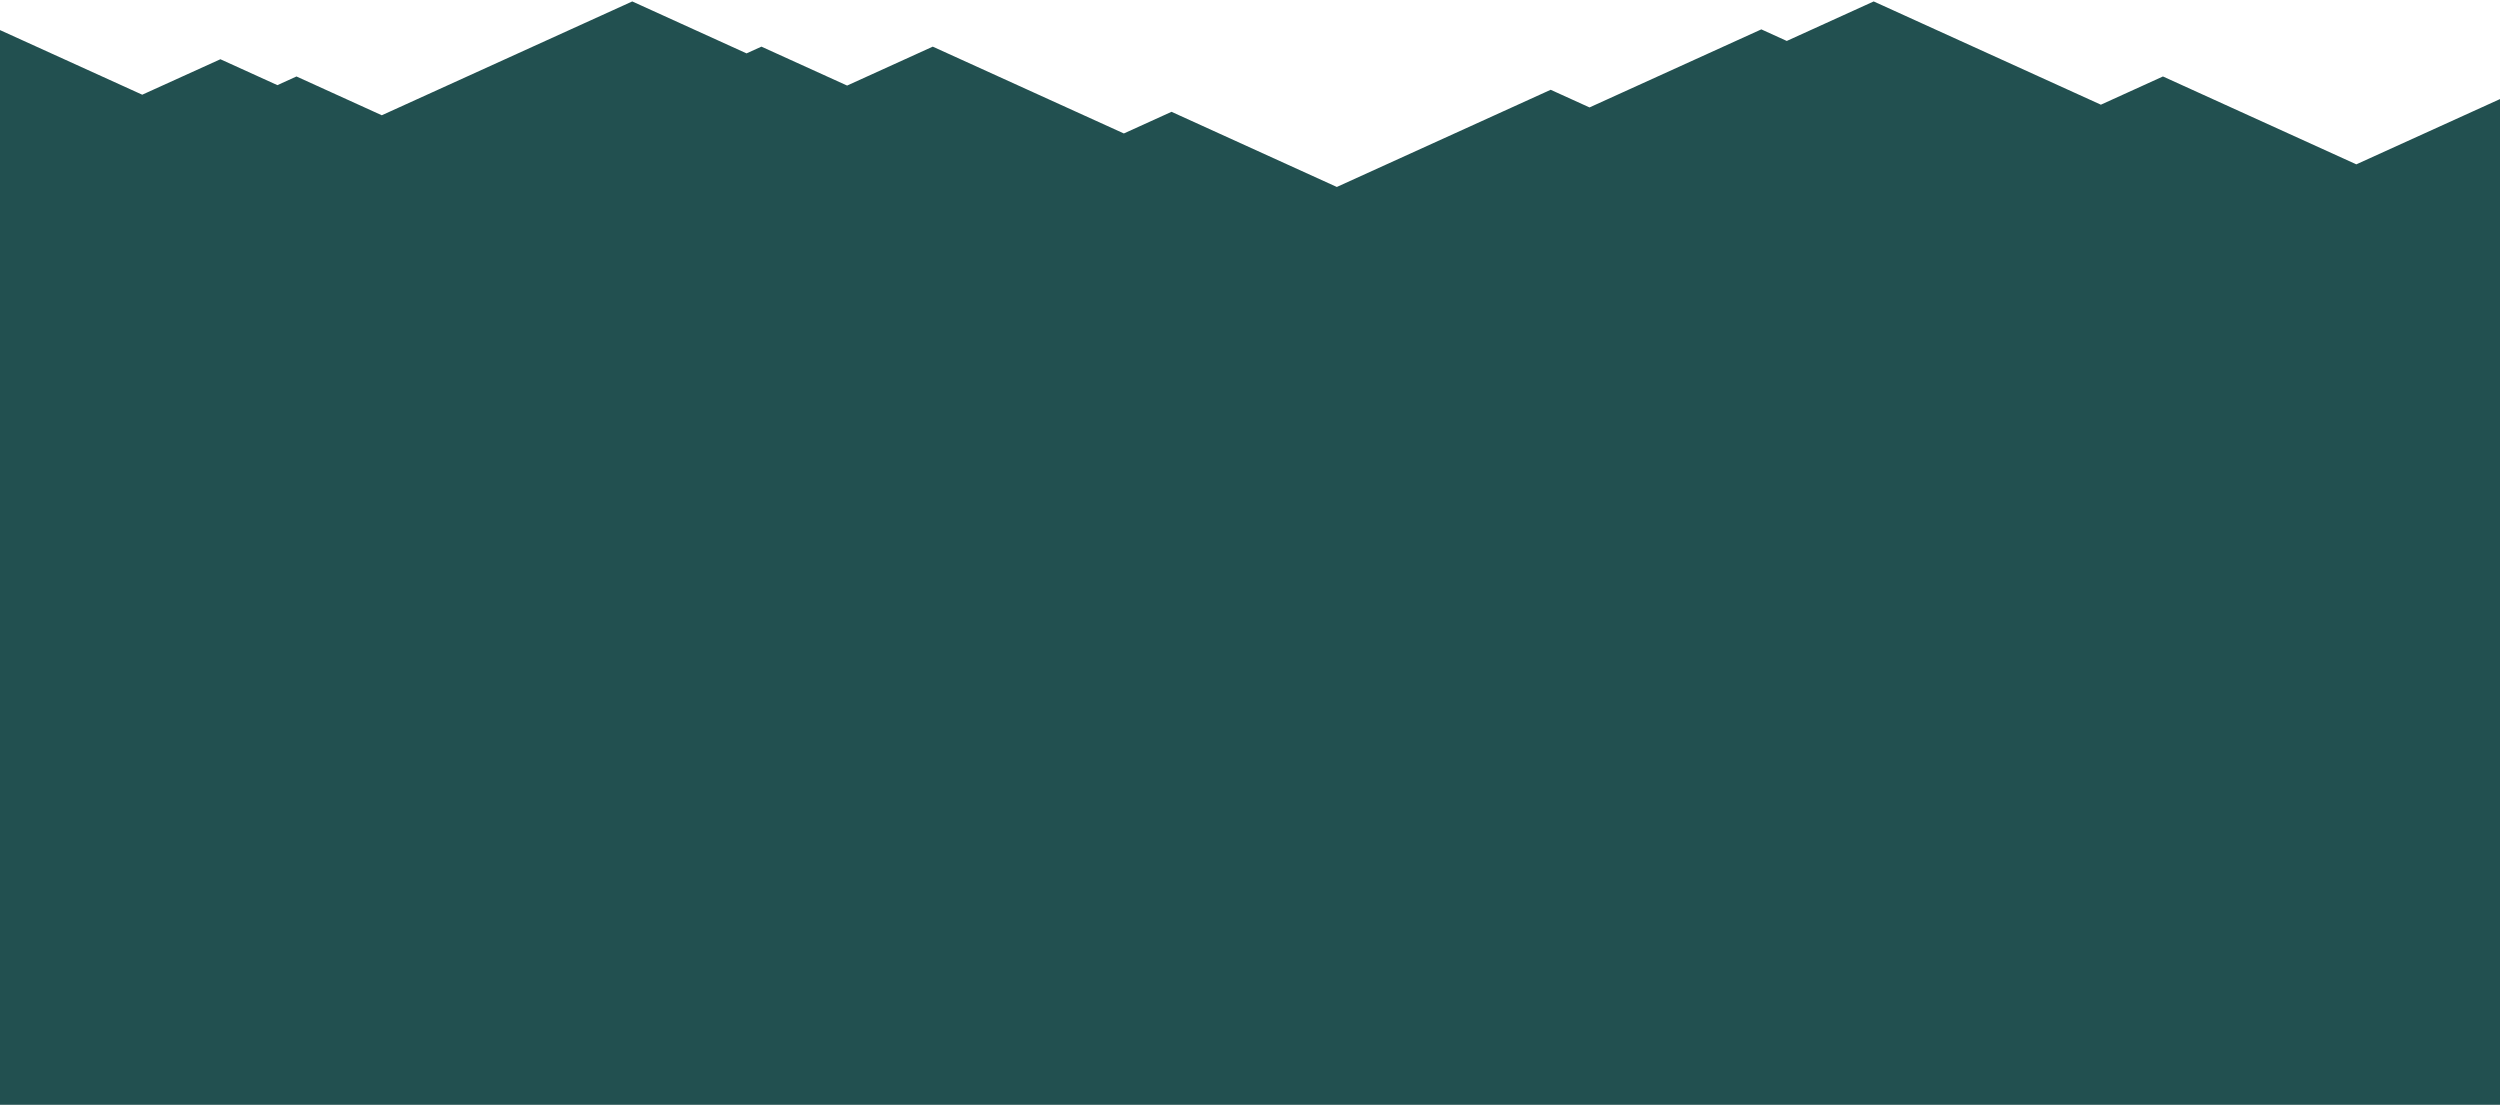
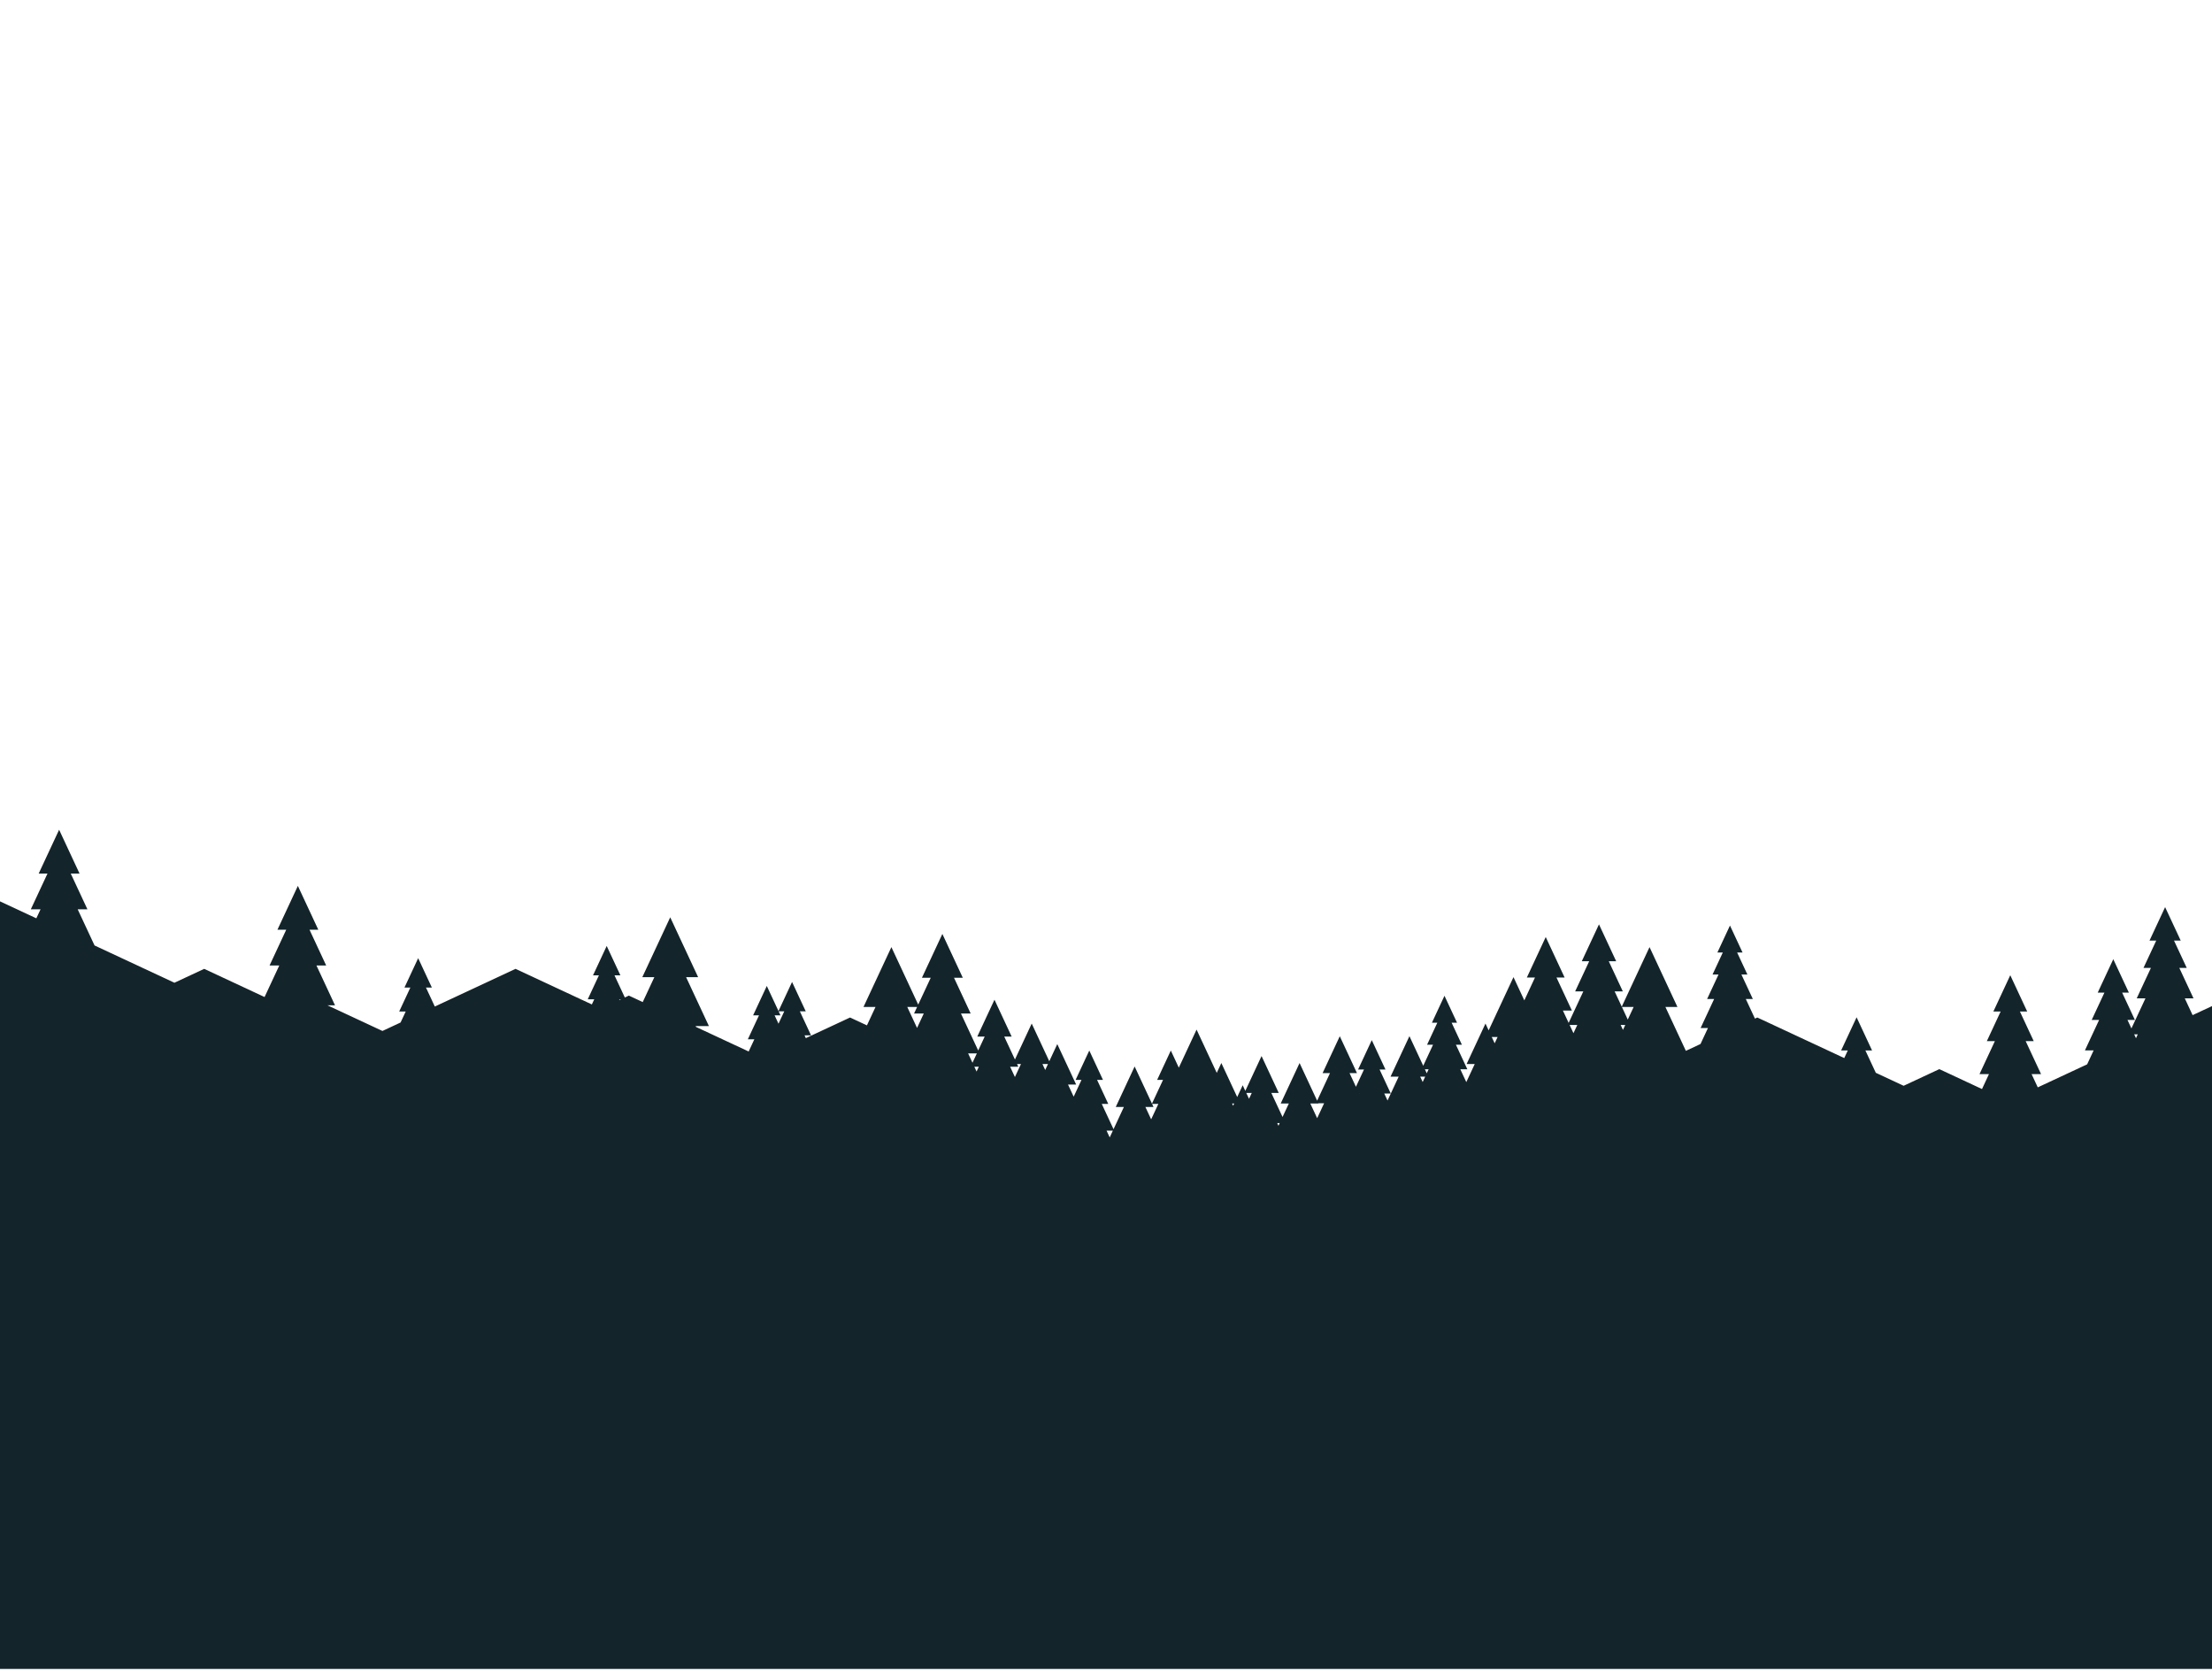
- <svg xmlns="http://www.w3.org/2000/svg" width="1440px" height="637px" viewBox="0 0 1440 637" version="1.1">
+ <svg xmlns="http://www.w3.org/2000/svg" width="1456px" height="1099px" viewBox="0 0 1456 1099" version="1.1">
  <defs />
-   <g id="Page-1" stroke="none" stroke-width="1" fill="none" fill-rule="evenodd">
-     <g id="arbor-v1" transform="translate(0, -169)" fill-rule="nonzero" fill="#225050">
-       <polygon id="mountain-6" points="1357.243 263.661 1245.859 213.046 1210.114 229.303 1079.244 169.831 1029.182 192.591 1014.525 185.918 915.565 230.88 893.191 220.713 770.014 276.691 674.791 233.403 647.346 245.875 537.272 195.866 487.938 218.287 438.579 195.866 430.013 199.749 364.178 169.831 219.913 235.393 170.773 213.046 159.78 218.044 126.947 203.121 81.932 223.552 -8 182.691 -8 264.413 -8 283.17 -8 298.359 -8 805.365 1448 805.365 1448 379.451 1448 222.436" />
+   <g id="Symbols" stroke="none" stroke-width="1" fill="none" fill-rule="evenodd">
+     <g id="mountain-2" transform="translate(0, -1)" fill="#13242A">
+       <path d="M38.912,547 L25.47,575.824 L31.263,575.824 L20.282,599.37 L26.679,599.37 L23.922,605.279 L0,594.121 L0,701.222 L0,750.277 L0,765.863 L0,784.927 L0,798.781 L0,1099.2 L1456,1099.2 L1456,663.036 L1443.236,668.989 L1438.077,657.93 L1443.821,657.93 L1434.478,637.903 L1439.368,637.903 L1430.983,619.926 L1435.402,619.926 L1425.14,597.916 L1414.873,619.926 L1419.299,619.926 L1410.913,637.903 L1415.8,637.903 L1406.457,657.93 L1412.201,657.93 L1402.963,677.742 L1400.369,672.175 L1405.254,672.175 L1396.869,654.198 L1401.291,654.198 L1391.026,632.188 L1380.764,654.198 L1385.185,654.198 L1376.801,672.175 L1381.688,672.175 L1372.346,692.204 L1378.087,692.204 L1373.819,701.363 L1341.318,716.52 L1337.246,707.791 L1343.471,707.791 L1333.347,686.08 L1338.644,686.08 L1329.554,666.591 L1334.346,666.591 L1323.22,642.734 L1312.094,666.591 L1316.889,666.591 L1307.801,686.08 L1313.096,686.08 L1302.97,707.791 L1309.196,707.791 L1304.61,717.624 L1276.524,704.522 L1253.038,715.476 L1234.707,706.927 L1227.852,692.226 L1232.237,692.226 L1222.062,670.411 L1211.887,692.226 L1216.272,692.226 L1213.935,697.24 L1156.709,670.551 L1155.152,671.277 L1149.138,658.386 L1153.768,658.386 L1146.241,642.252 L1150.177,642.252 L1143.421,627.764 L1146.986,627.764 L1138.716,610.03 L1130.443,627.764 L1134.008,627.764 L1127.252,642.252 L1131.188,642.252 L1123.663,658.386 L1128.291,658.386 L1119.38,677.489 L1124.214,677.489 L1119.319,687.989 L1109.681,692.484 L1096.225,663.628 L1104.143,663.628 L1085.766,624.229 L1067.486,663.424 L1062.795,653.363 L1068.182,653.363 L1058.937,633.535 L1063.812,633.535 L1052.494,609.261 L1041.171,633.535 L1046.053,633.535 L1036.805,653.363 L1042.19,653.363 L1032.527,674.085 L1028.749,665.989 L1034.665,665.989 L1024.514,644.229 L1029.87,644.229 L1017.446,617.592 L1005.023,644.229 L1010.374,644.229 L1003.354,659.282 L996.219,643.984 L979.873,679.035 L977.779,674.541 L965.355,701.178 L970.705,701.178 L965.163,713.064 L961.22,704.61 L965.845,704.61 L958.322,688.47 L962.258,688.47 L955.502,673.985 L959.065,673.985 L950.795,656.253 L942.525,673.985 L946.089,673.985 L939.334,688.47 L943.27,688.47 L936.812,702.312 L927.724,682.821 L915.3,709.46 L920.653,709.46 L913.397,725.023 L913.259,725.088 L911.145,720.555 L915.436,720.555 L908.076,704.772 L911.956,704.772 L902.946,685.451 L893.935,704.772 L897.816,704.772 L892.516,716.141 L888.32,707.148 L893.2,707.148 L881.88,682.876 L870.559,707.148 L875.437,707.148 L866.975,725.292 L855.415,700.509 L842.992,727.148 L848.346,727.148 L844.208,736.018 L836.826,720.191 L841.706,720.191 L830.386,695.917 L819.701,718.827 L817.976,715.127 L814.358,722.887 L803.923,700.509 L800.897,706.99 L787.613,678.503 L775.927,703.566 L770.668,692.289 L761.658,711.613 L765.541,711.613 L758.256,727.229 L746.853,702.777 L734.431,729.417 L739.784,729.417 L732.96,744.043 L725.2,727.398 L729.488,727.398 L722.127,711.613 L726.008,711.613 L716.997,692.289 L707.987,711.613 L711.87,711.613 L706.721,722.654 L703.003,714.683 L708.356,714.683 L695.934,688.048 L690.666,699.339 L679.098,674.541 L668.066,698.201 L661.029,683.117 L665.906,683.117 L654.588,658.843 L643.268,683.117 L648.146,683.117 L643.877,692.268 L632.525,667.926 L638.924,667.926 L627.944,644.38 L633.734,644.38 L620.292,615.556 L606.849,644.38 L612.641,644.38 L604.39,662.068 L586.744,624.229 L568.369,663.628 L576.285,663.628 L570.64,675.732 L559.531,670.551 L530.423,684.124 L529.557,682.275 L533.847,682.275 L526.487,666.489 L530.367,666.489 L521.357,647.168 L512.429,666.312 L504.73,649.796 L495.717,669.12 L499.6,669.12 L492.24,684.903 L496.53,684.903 L492.79,692.918 L458.14,676.756 L457.88,676.203 L466.629,676.203 L451.617,644.018 L459.535,644.018 L441.161,604.619 L422.784,644.018 L430.704,644.018 L423.065,660.396 L413.931,656.137 L411.276,657.377 L404.479,642.8 L408.362,642.8 L399.349,623.474 L390.339,642.8 L394.222,642.8 L386.859,658.581 L391.15,658.581 L389.575,661.956 L339.357,638.539 L286.206,663.33 L280.377,650.83 L284.26,650.83 L275.25,631.506 L266.237,650.83 L270.122,650.83 L262.759,666.61 L267.047,666.61 L263.679,673.835 L251.733,679.406 L215.587,662.548 L220.528,662.548 L208.295,636.316 L214.694,636.316 L203.714,612.772 L209.506,612.772 L196.063,583.944 L182.621,612.772 L188.414,612.772 L177.433,636.316 L183.832,636.316 L174.15,657.074 L134.406,638.539 L114.82,647.673 L62.234,623.146 L51.147,599.37 L57.546,599.37 L46.565,575.824 L52.355,575.824 L38.912,547 Z M407.549,658.581 L408.692,658.581 L407.755,659.02 L407.549,658.581 Z M1067.585,663.628 L1075.309,663.628 L1071.446,671.915 L1067.585,663.628 Z M597.198,663.628 L603.662,663.628 L601.66,667.928 L608.057,667.928 L603.631,677.416 L597.198,663.628 Z M509.86,669.12 L513.74,669.12 L512.512,666.489 L516.23,666.489 L512.429,674.638 L509.86,669.12 Z M1066.76,675.451 L1069.796,675.451 L1068.282,678.705 L1066.76,675.451 Z M1033.163,675.451 L1038.225,675.451 L1035.694,680.877 L1033.163,675.451 Z M1404.78,681.636 L1407.144,681.636 L1405.96,684.17 L1404.78,681.636 Z M981.902,683.384 L985.763,683.384 L983.831,687.523 L981.902,683.384 Z M637.238,694.155 L642.996,694.155 L640.116,700.329 L637.238,694.155 Z M686.172,701.178 L689.807,701.178 L687.989,705.078 L686.172,701.178 Z M664.887,702.942 L670.277,702.942 L669.454,701.178 L672.029,701.178 L668.047,709.718 L664.887,702.942 Z M641.336,702.942 L644.285,702.942 L642.809,706.107 L641.336,702.942 Z M937.887,704.61 L940.37,704.61 L939.127,707.272 L937.887,704.61 Z M934.796,709.46 L938.108,709.46 L936.451,713.011 L934.796,709.46 Z M820.337,720.191 L823.941,720.191 L822.143,724.057 L820.337,720.191 Z M894.574,720.555 L894.746,720.555 L894.659,720.737 L894.574,720.555 Z M862.486,727.148 L867.839,727.148 L867.759,726.974 L871.576,726.974 L866.992,736.807 L862.486,727.148 Z M810.992,727.148 L812.37,727.148 L811.681,728.626 L810.992,727.148 Z M753.922,729.417 L759.275,729.417 L758.333,727.398 L762.468,727.398 L757.722,737.566 L753.922,729.417 Z M840.69,740.019 L842.345,740.019 L841.515,741.793 L840.69,740.019 Z M728.357,744.98 L732.526,744.98 L730.441,749.447 L728.357,744.98 Z" />
    </g>
  </g>
</svg>
